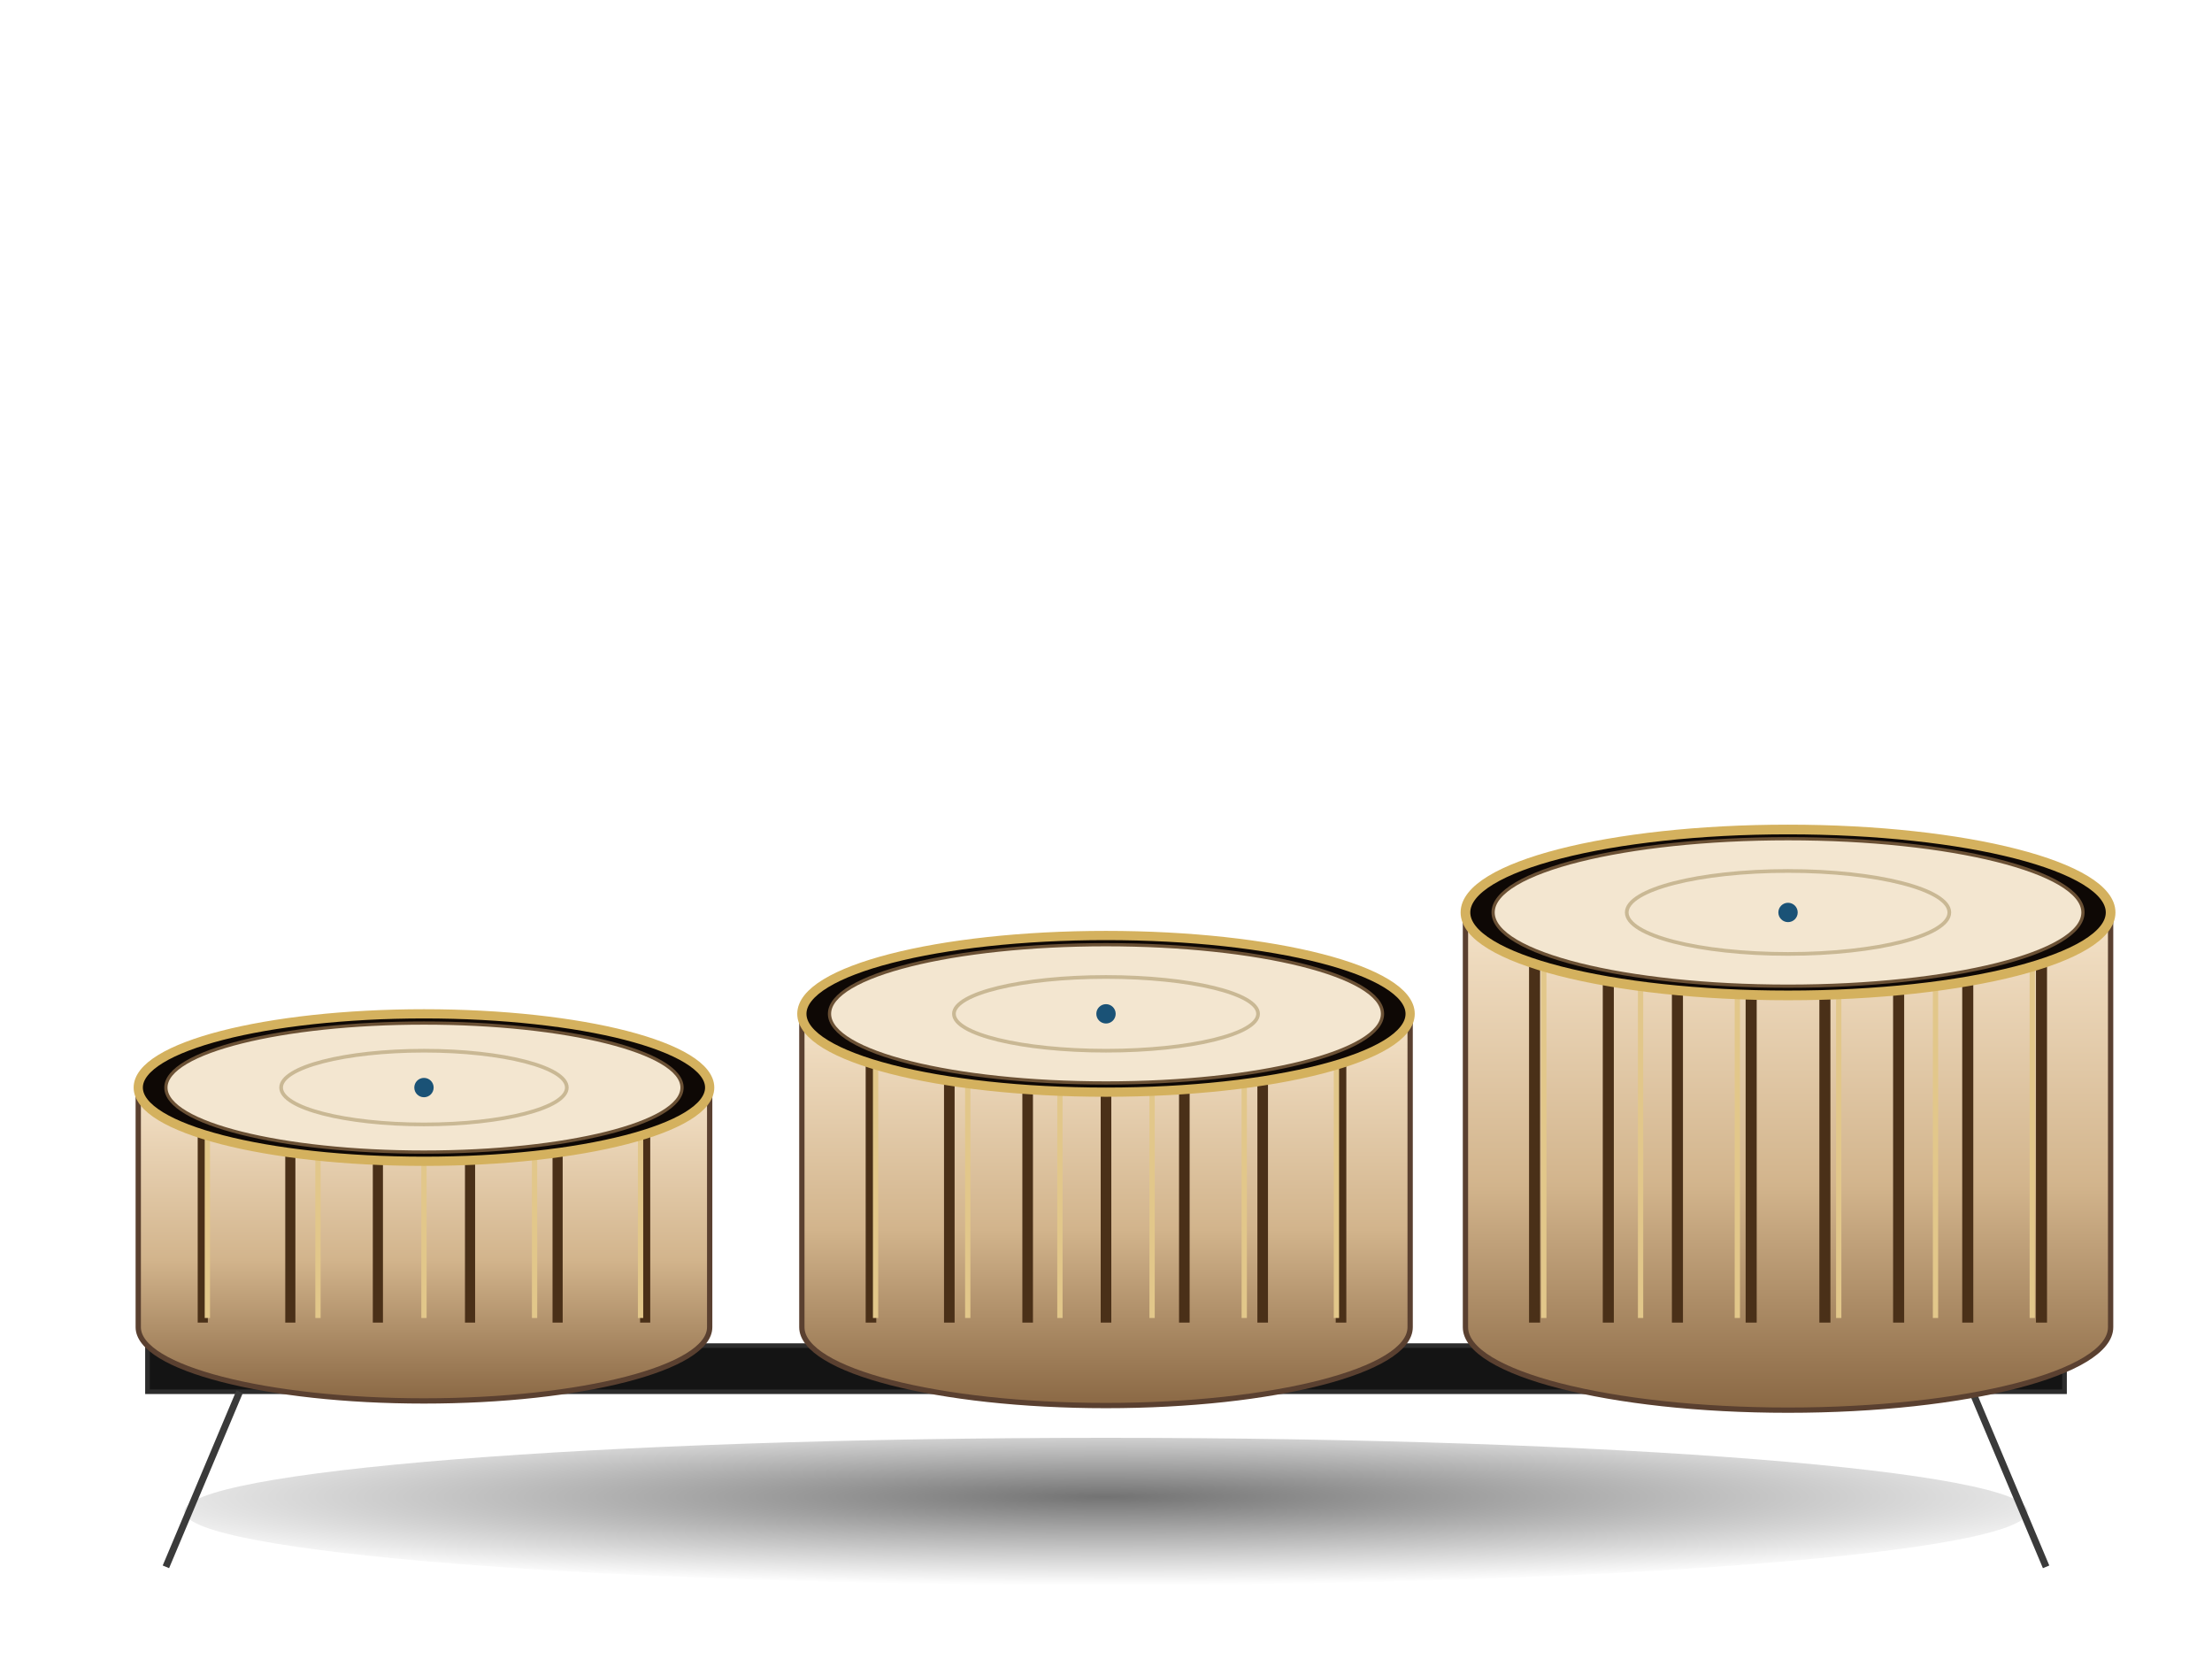
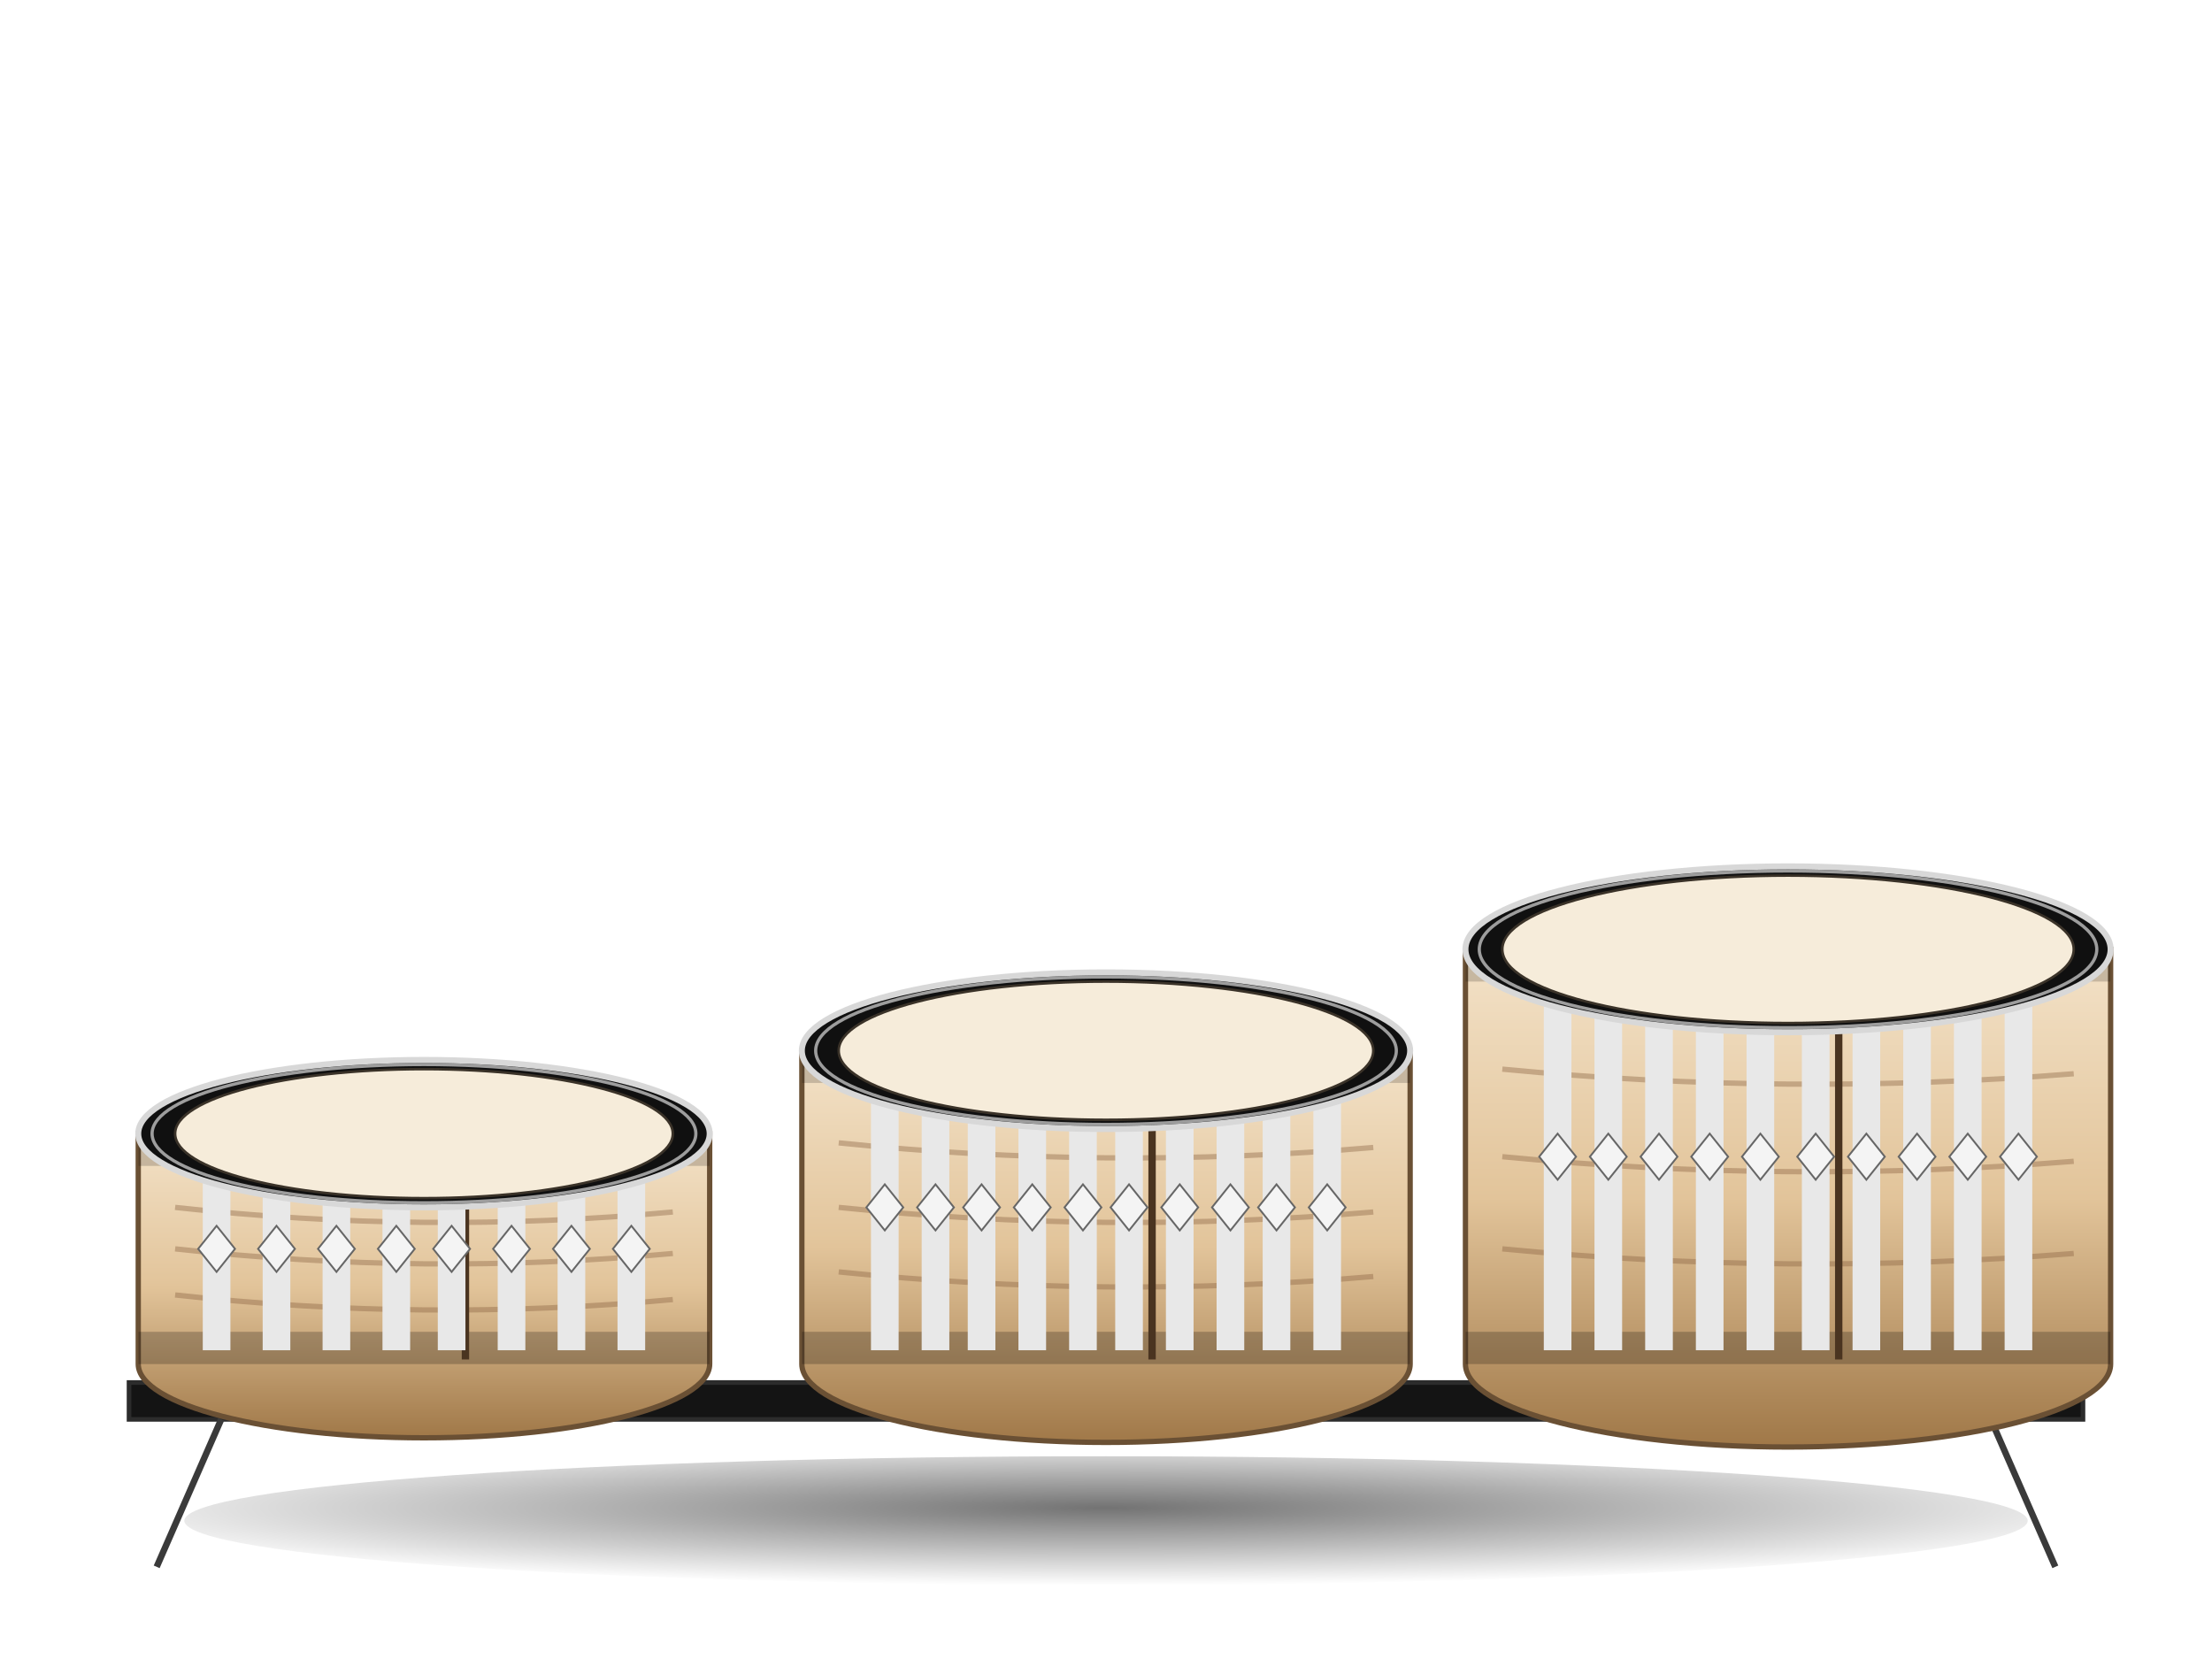
- <svg xmlns="http://www.w3.org/2000/svg" viewBox="0 0 480 360" fill="none" role="img" aria-label="Craviotto solid maple snares, isometric view">
+ <svg xmlns="http://www.w3.org/2000/svg" viewBox="0 0 480 360" fill="none" role="img" aria-label="Three solid maple snare drums, isometric view">
  <defs>
-     <radialGradient id="cv-cymbal" cx="0.5" cy="0.5" r="0.5">
-       <stop offset="0" stop-color="#d4ad57" />
-       <stop offset="0.55" stop-color="#8a6627" />
-       <stop offset="1" stop-color="#3d2c11" />
+     <radialGradient id="cv-cymbal" cx="0.5" cy="0.45" r="0.55">
+       <stop offset="0" stop-color="#c4a15a" />
+       <stop offset="0.45" stop-color="#7a5a28" />
+       <stop offset="1" stop-color="#3a2810" />
    </radialGradient>
    <radialGradient id="cv-floor" cx="0.5" cy="0.4" r="0.6">
      <stop offset="0" stop-color="#000" stop-opacity="0.55" />
      <stop offset="1" stop-color="#000" stop-opacity="0" />
    </radialGradient>
    <linearGradient id="cv-chrome" x1="0" y1="0" x2="0" y2="1">
-       <stop offset="0" stop-color="#4a4a4a" />
-       <stop offset="1" stop-color="#0d0d0d" />
+       <stop offset="0" stop-color="#e8eaec" />
+       <stop offset="0.45" stop-color="#8e949c" />
+       <stop offset="1" stop-color="#2a2e32" />
+     </linearGradient>
+     <linearGradient id="cv-brass" x1="0" y1="0" x2="0" y2="1">
+       <stop offset="0" stop-color="#f0d7a0" />
+       <stop offset="0.45" stop-color="#b8883c" />
+       <stop offset="1" stop-color="#5a3c18" />
    </linearGradient>
    <linearGradient id="cv-shell" x1="0" y1="0" x2="0" y2="1">
-       <stop offset="0" stop-color="#f4e2c8" />
-       <stop offset="0.55" stop-color="#d2b48c" />
-       <stop offset="1" stop-color="#8a6844" />
+       <stop offset="0" stop-color="#f3e2c8" />
+       <stop offset="0.5" stop-color="#e2c49a" />
+       <stop offset="1" stop-color="#a07848" />
    </linearGradient>
  </defs>
-   <ellipse cx="240" cy="328" rx="200" ry="16" fill="url(#cv-floor)" />
-   <rect x="32" y="292" width="416" height="10" fill="#141414" stroke="#2c2c2c" stroke-width="1" />
-   <line x1="52" y1="302" x2="36" y2="340" stroke="#3a3a3a" stroke-width="1.5" />
-   <line x1="428" y1="302" x2="444" y2="340" stroke="#3a3a3a" stroke-width="1.5" />
+   <ellipse cx="240" cy="330" rx="200" ry="14" fill="url(#cv-floor)" />
+   <rect x="28" y="300" width="424" height="8" fill="#141414" stroke="#2c2c2c" stroke-width="1" />
+   <line x1="48" y1="308" x2="34" y2="340" stroke="#3a3a3a" stroke-width="1.4" />
+   <line x1="432" y1="308" x2="446" y2="340" stroke="#3a3a3a" stroke-width="1.4" />
  <g>
-     <path d="M30 236 L30 288 A62 16 0 0 0 154 288 L154 236 Z" fill="url(#cv-shell)" stroke="#5a4030" stroke-width="1.15" />
-     <clipPath id="cv-snare-a">
-       <path d="M30 236 L30 288 A62 16 0 0 0 154 288 L154 236 Z" />
+     <path d="M30 246 L30 296 A62 16 0 0 0 154 296 L154 246 Z" fill="url(#cv-shell)" stroke="#6a5034" stroke-width="1.15" />
+     <clipPath id="cv-a">
+       <path d="M30 246 L30 296 A62 16 0 0 0 154 296 L154 246 Z" />
    </clipPath>
-     <g clip-path="url(#cv-snare-a)">
-       <line x1="44" y1="237" x2="44" y2="287" stroke="#4a3018" stroke-width="2.2" />
-       <line x1="63" y1="237" x2="63" y2="287" stroke="#4a3018" stroke-width="2.2" />
-       <line x1="82" y1="237" x2="82" y2="287" stroke="#4a3018" stroke-width="2.2" />
-       <line x1="102" y1="237" x2="102" y2="287" stroke="#4a3018" stroke-width="2.2" />
-       <line x1="121" y1="237" x2="121" y2="287" stroke="#4a3018" stroke-width="2.2" />
-       <line x1="140" y1="237" x2="140" y2="287" stroke="#4a3018" stroke-width="2.2" />
+     <g clip-path="url(#cv-a)">
+       <path d="M38 252 Q92 258 146 253" fill="none" stroke="#8a6240" stroke-width="1.15" opacity="0.4" />
+       <path d="M38 262 Q92 268 146 263" fill="none" stroke="#8a6240" stroke-width="1.15" opacity="0.4" />
+       <path d="M38 271 Q92 277 146 272" fill="none" stroke="#8a6240" stroke-width="1.15" opacity="0.4" />
+       <path d="M38 281 Q92 287 146 282" fill="none" stroke="#8a6240" stroke-width="1.15" opacity="0.4" />
+       <rect x="30" y="246" width="124" height="7" fill="#000" opacity="0.18" />
+       <rect x="30" y="289" width="124" height="7" fill="#000" opacity="0.22" />
+       <line x1="101" y1="247" x2="101" y2="295" stroke="#4a3420" stroke-width="1.6" />
    </g>
-     <line x1="45" y1="238" x2="45" y2="286" stroke="#e2c78a" stroke-width="1.15" />
-     <line x1="69" y1="238" x2="69" y2="286" stroke="#e2c78a" stroke-width="1.15" />
-     <line x1="92" y1="238" x2="92" y2="286" stroke="#e2c78a" stroke-width="1.15" />
-     <line x1="116" y1="238" x2="116" y2="286" stroke="#e2c78a" stroke-width="1.15" />
-     <line x1="139" y1="238" x2="139" y2="286" stroke="#e2c78a" stroke-width="1.15" />
-     <ellipse cx="92" cy="236" rx="62" ry="16" fill="#0e0805" stroke="#d4b15e" stroke-width="2" />
-     <ellipse cx="92" cy="236" rx="56" ry="14" fill="#f3e6d0" stroke="#6a5034" stroke-width="0.7" />
-     <ellipse cx="92" cy="236" rx="31" ry="8" fill="none" stroke="#c2b08a" stroke-width="0.8" opacity="0.85" />
-     <circle cx="92" cy="236" r="2.1" fill="#1a5276" />
+     <rect x="44" y="249" width="6" height="44" fill="#e8e8e8" />
+     <polygon points="47,266 51,271 47,276 43,271" fill="#f4f4f4" stroke="#666" stroke-width="0.4" />
+     <rect x="57" y="249" width="6" height="44" fill="#e8e8e8" />
+     <polygon points="60,266 64,271 60,276 56,271" fill="#f4f4f4" stroke="#666" stroke-width="0.4" />
+     <rect x="70" y="249" width="6" height="44" fill="#e8e8e8" />
+     <polygon points="73,266 77,271 73,276 69,271" fill="#f4f4f4" stroke="#666" stroke-width="0.4" />
+     <rect x="83" y="249" width="6" height="44" fill="#e8e8e8" />
+     <polygon points="86,266 90,271 86,276 82,271" fill="#f4f4f4" stroke="#666" stroke-width="0.4" />
+     <rect x="95" y="249" width="6" height="44" fill="#e8e8e8" />
+     <polygon points="98,266 102,271 98,276 94,271" fill="#f4f4f4" stroke="#666" stroke-width="0.4" />
+     <rect x="108" y="249" width="6" height="44" fill="#e8e8e8" />
+     <polygon points="111,266 115,271 111,276 107,271" fill="#f4f4f4" stroke="#666" stroke-width="0.4" />
+     <rect x="121" y="249" width="6" height="44" fill="#e8e8e8" />
+     <polygon points="124,266 128,271 124,276 120,271" fill="#f4f4f4" stroke="#666" stroke-width="0.4" />
+     <rect x="134" y="249" width="6" height="44" fill="#e8e8e8" />
+     <polygon points="137,266 141,271 137,276 133,271" fill="#f4f4f4" stroke="#666" stroke-width="0.4" />
+     <ellipse cx="92" cy="246" rx="62" ry="16" fill="#101010" stroke="#d8d8d8" stroke-width="1.3" />
+     <ellipse cx="92" cy="246" rx="59" ry="15" fill="none" stroke="#d8d8d8" stroke-width="0.7" opacity="0.7" />
+     <ellipse cx="92" cy="246" rx="54" ry="14" fill="#f6ecda" stroke="#3a3228" stroke-width="0.55" />
  </g>
  <g>
-     <path d="M174 220 L174 288 A66 17 0 0 0 306 288 L306 220 Z" fill="url(#cv-shell)" stroke="#5a4030" stroke-width="1.15" />
-     <clipPath id="cv-snare-b">
-       <path d="M174 220 L174 288 A66 17 0 0 0 306 288 L306 220 Z" />
+     <path d="M174 228 L174 296 A66 17 0 0 0 306 296 L306 228 Z" fill="url(#cv-shell)" stroke="#6a5034" stroke-width="1.15" />
+     <clipPath id="cv-b">
+       <path d="M174 228 L174 296 A66 17 0 0 0 306 296 L306 228 Z" />
    </clipPath>
-     <g clip-path="url(#cv-snare-b)">
-       <line x1="189" y1="221" x2="189" y2="287" stroke="#4a3018" stroke-width="2.3" />
-       <line x1="206" y1="221" x2="206" y2="287" stroke="#4a3018" stroke-width="2.3" />
-       <line x1="223" y1="221" x2="223" y2="287" stroke="#4a3018" stroke-width="2.3" />
-       <line x1="240" y1="221" x2="240" y2="287" stroke="#4a3018" stroke-width="2.3" />
-       <line x1="257" y1="221" x2="257" y2="287" stroke="#4a3018" stroke-width="2.3" />
-       <line x1="274" y1="221" x2="274" y2="287" stroke="#4a3018" stroke-width="2.3" />
-       <line x1="291" y1="221" x2="291" y2="287" stroke="#4a3018" stroke-width="2.3" />
+     <g clip-path="url(#cv-b)">
+       <path d="M182 234 Q240 240 298 235" fill="none" stroke="#8a6240" stroke-width="1.15" opacity="0.4" />
+       <path d="M182 248 Q240 254 298 249" fill="none" stroke="#8a6240" stroke-width="1.15" opacity="0.4" />
+       <path d="M182 262 Q240 268 298 263" fill="none" stroke="#8a6240" stroke-width="1.15" opacity="0.4" />
+       <path d="M182 276 Q240 282 298 277" fill="none" stroke="#8a6240" stroke-width="1.15" opacity="0.4" />
+       <rect x="174" y="228" width="132" height="7" fill="#000" opacity="0.18" />
+       <rect x="174" y="289" width="132" height="7" fill="#000" opacity="0.22" />
+       <line x1="250" y1="229" x2="250" y2="295" stroke="#4a3420" stroke-width="1.6" />
    </g>
-     <line x1="190" y1="222" x2="190" y2="286" stroke="#e2c78a" stroke-width="1.15" />
-     <line x1="210" y1="222" x2="210" y2="286" stroke="#e2c78a" stroke-width="1.15" />
-     <line x1="230" y1="222" x2="230" y2="286" stroke="#e2c78a" stroke-width="1.15" />
-     <line x1="250" y1="222" x2="250" y2="286" stroke="#e2c78a" stroke-width="1.15" />
-     <line x1="270" y1="222" x2="270" y2="286" stroke="#e2c78a" stroke-width="1.15" />
-     <line x1="290" y1="222" x2="290" y2="286" stroke="#e2c78a" stroke-width="1.15" />
-     <ellipse cx="240" cy="220" rx="66" ry="17" fill="#0e0805" stroke="#d4b15e" stroke-width="2" />
-     <ellipse cx="240" cy="220" rx="60" ry="15" fill="#f3e6d0" stroke="#6a5034" stroke-width="0.7" />
-     <ellipse cx="240" cy="220" rx="33" ry="8" fill="none" stroke="#c2b08a" stroke-width="0.8" opacity="0.85" />
-     <circle cx="240" cy="220" r="2.1" fill="#1a5276" />
+     <rect x="189" y="231" width="6" height="62" fill="#e8e8e8" />
+     <polygon points="192,257 196,262 192,267 188,262" fill="#f4f4f4" stroke="#666" stroke-width="0.4" />
+     <rect x="200" y="231" width="6" height="62" fill="#e8e8e8" />
+     <polygon points="203,257 207,262 203,267 199,262" fill="#f4f4f4" stroke="#666" stroke-width="0.4" />
+     <rect x="210" y="231" width="6" height="62" fill="#e8e8e8" />
+     <polygon points="213,257 217,262 213,267 209,262" fill="#f4f4f4" stroke="#666" stroke-width="0.4" />
+     <rect x="221" y="231" width="6" height="62" fill="#e8e8e8" />
+     <polygon points="224,257 228,262 224,267 220,262" fill="#f4f4f4" stroke="#666" stroke-width="0.4" />
+     <rect x="232" y="231" width="6" height="62" fill="#e8e8e8" />
+     <polygon points="235,257 239,262 235,267 231,262" fill="#f4f4f4" stroke="#666" stroke-width="0.4" />
+     <rect x="242" y="231" width="6" height="62" fill="#e8e8e8" />
+     <polygon points="245,257 249,262 245,267 241,262" fill="#f4f4f4" stroke="#666" stroke-width="0.4" />
+     <rect x="253" y="231" width="6" height="62" fill="#e8e8e8" />
+     <polygon points="256,257 260,262 256,267 252,262" fill="#f4f4f4" stroke="#666" stroke-width="0.4" />
+     <rect x="264" y="231" width="6" height="62" fill="#e8e8e8" />
+     <polygon points="267,257 271,262 267,267 263,262" fill="#f4f4f4" stroke="#666" stroke-width="0.4" />
+     <rect x="274" y="231" width="6" height="62" fill="#e8e8e8" />
+     <polygon points="277,257 281,262 277,267 273,262" fill="#f4f4f4" stroke="#666" stroke-width="0.4" />
+     <rect x="285" y="231" width="6" height="62" fill="#e8e8e8" />
+     <polygon points="288,257 292,262 288,267 284,262" fill="#f4f4f4" stroke="#666" stroke-width="0.4" />
+     <ellipse cx="240" cy="228" rx="66" ry="17" fill="#101010" stroke="#d8d8d8" stroke-width="1.3" />
+     <ellipse cx="240" cy="228" rx="63" ry="16" fill="none" stroke="#d8d8d8" stroke-width="0.7" opacity="0.7" />
+     <ellipse cx="240" cy="228" rx="58" ry="15" fill="#f6ecda" stroke="#3a3228" stroke-width="0.55" />
  </g>
  <g>
-     <path d="M318 198 L318 288 A70 18 0 0 0 458 288 L458 198 Z" fill="url(#cv-shell)" stroke="#5a4030" stroke-width="1.15" />
-     <clipPath id="cv-snare-c">
-       <path d="M318 198 L318 288 A70 18 0 0 0 458 288 L458 198 Z" />
+     <path d="M318 206 L318 296 A70 18 0 0 0 458 296 L458 206 Z" fill="url(#cv-shell)" stroke="#6a5034" stroke-width="1.15" />
+     <clipPath id="cv-c">
+       <path d="M318 206 L318 296 A70 18 0 0 0 458 296 L458 206 Z" />
    </clipPath>
-     <g clip-path="url(#cv-snare-c)">
-       <line x1="333" y1="199" x2="333" y2="287" stroke="#4a3018" stroke-width="2.4" />
-       <line x1="349" y1="199" x2="349" y2="287" stroke="#4a3018" stroke-width="2.4" />
-       <line x1="364" y1="199" x2="364" y2="287" stroke="#4a3018" stroke-width="2.4" />
-       <line x1="380" y1="199" x2="380" y2="287" stroke="#4a3018" stroke-width="2.4" />
-       <line x1="396" y1="199" x2="396" y2="287" stroke="#4a3018" stroke-width="2.4" />
-       <line x1="412" y1="199" x2="412" y2="287" stroke="#4a3018" stroke-width="2.4" />
-       <line x1="427" y1="199" x2="427" y2="287" stroke="#4a3018" stroke-width="2.4" />
-       <line x1="443" y1="199" x2="443" y2="287" stroke="#4a3018" stroke-width="2.4" />
+     <g clip-path="url(#cv-c)">
+       <path d="M326 212 Q388 218 450 213" fill="none" stroke="#8a6240" stroke-width="1.15" opacity="0.4" />
+       <path d="M326 232 Q388 238 450 233" fill="none" stroke="#8a6240" stroke-width="1.15" opacity="0.4" />
+       <path d="M326 251 Q388 257 450 252" fill="none" stroke="#8a6240" stroke-width="1.15" opacity="0.4" />
+       <path d="M326 271 Q388 277 450 272" fill="none" stroke="#8a6240" stroke-width="1.15" opacity="0.4" />
+       <rect x="318" y="206" width="140" height="7" fill="#000" opacity="0.18" />
+       <rect x="318" y="289" width="140" height="7" fill="#000" opacity="0.22" />
+       <line x1="399" y1="207" x2="399" y2="295" stroke="#4a3420" stroke-width="1.6" />
    </g>
-     <line x1="335" y1="200" x2="335" y2="286" stroke="#e2c78a" stroke-width="1.15" />
-     <line x1="356" y1="200" x2="356" y2="286" stroke="#e2c78a" stroke-width="1.15" />
-     <line x1="377" y1="200" x2="377" y2="286" stroke="#e2c78a" stroke-width="1.15" />
-     <line x1="399" y1="200" x2="399" y2="286" stroke="#e2c78a" stroke-width="1.15" />
-     <line x1="420" y1="200" x2="420" y2="286" stroke="#e2c78a" stroke-width="1.15" />
-     <line x1="441" y1="200" x2="441" y2="286" stroke="#e2c78a" stroke-width="1.15" />
-     <ellipse cx="388" cy="198" rx="70" ry="18" fill="#0e0805" stroke="#d4b15e" stroke-width="2.1" />
-     <ellipse cx="388" cy="198" rx="64" ry="16" fill="#f3e6d0" stroke="#6a5034" stroke-width="0.7" />
-     <ellipse cx="388" cy="198" rx="35" ry="9" fill="none" stroke="#c2b08a" stroke-width="0.8" opacity="0.85" />
-     <circle cx="388" cy="198" r="2.1" fill="#1a5276" />
+     <rect x="335" y="209" width="6" height="84" fill="#e8e8e8" />
+     <polygon points="338,246 342,251 338,256 334,251" fill="#f4f4f4" stroke="#666" stroke-width="0.4" />
+     <rect x="346" y="209" width="6" height="84" fill="#e8e8e8" />
+     <polygon points="349,246 353,251 349,256 345,251" fill="#f4f4f4" stroke="#666" stroke-width="0.4" />
+     <rect x="357" y="209" width="6" height="84" fill="#e8e8e8" />
+     <polygon points="360,246 364,251 360,256 356,251" fill="#f4f4f4" stroke="#666" stroke-width="0.4" />
+     <rect x="368" y="209" width="6" height="84" fill="#e8e8e8" />
+     <polygon points="371,246 375,251 371,256 367,251" fill="#f4f4f4" stroke="#666" stroke-width="0.4" />
+     <rect x="379" y="209" width="6" height="84" fill="#e8e8e8" />
+     <polygon points="382,246 386,251 382,256 378,251" fill="#f4f4f4" stroke="#666" stroke-width="0.4" />
+     <rect x="391" y="209" width="6" height="84" fill="#e8e8e8" />
+     <polygon points="394,246 398,251 394,256 390,251" fill="#f4f4f4" stroke="#666" stroke-width="0.4" />
+     <rect x="402" y="209" width="6" height="84" fill="#e8e8e8" />
+     <polygon points="405,246 409,251 405,256 401,251" fill="#f4f4f4" stroke="#666" stroke-width="0.4" />
+     <rect x="413" y="209" width="6" height="84" fill="#e8e8e8" />
+     <polygon points="416,246 420,251 416,256 412,251" fill="#f4f4f4" stroke="#666" stroke-width="0.4" />
+     <rect x="424" y="209" width="6" height="84" fill="#e8e8e8" />
+     <polygon points="427,246 431,251 427,256 423,251" fill="#f4f4f4" stroke="#666" stroke-width="0.4" />
+     <rect x="435" y="209" width="6" height="84" fill="#e8e8e8" />
+     <polygon points="438,246 442,251 438,256 434,251" fill="#f4f4f4" stroke="#666" stroke-width="0.4" />
+     <ellipse cx="388" cy="206" rx="70" ry="18" fill="#101010" stroke="#d8d8d8" stroke-width="1.3" />
+     <ellipse cx="388" cy="206" rx="67" ry="17" fill="none" stroke="#d8d8d8" stroke-width="0.7" opacity="0.7" />
+     <ellipse cx="388" cy="206" rx="62" ry="16" fill="#f6ecda" stroke="#3a3228" stroke-width="0.55" />
  </g>
</svg>
